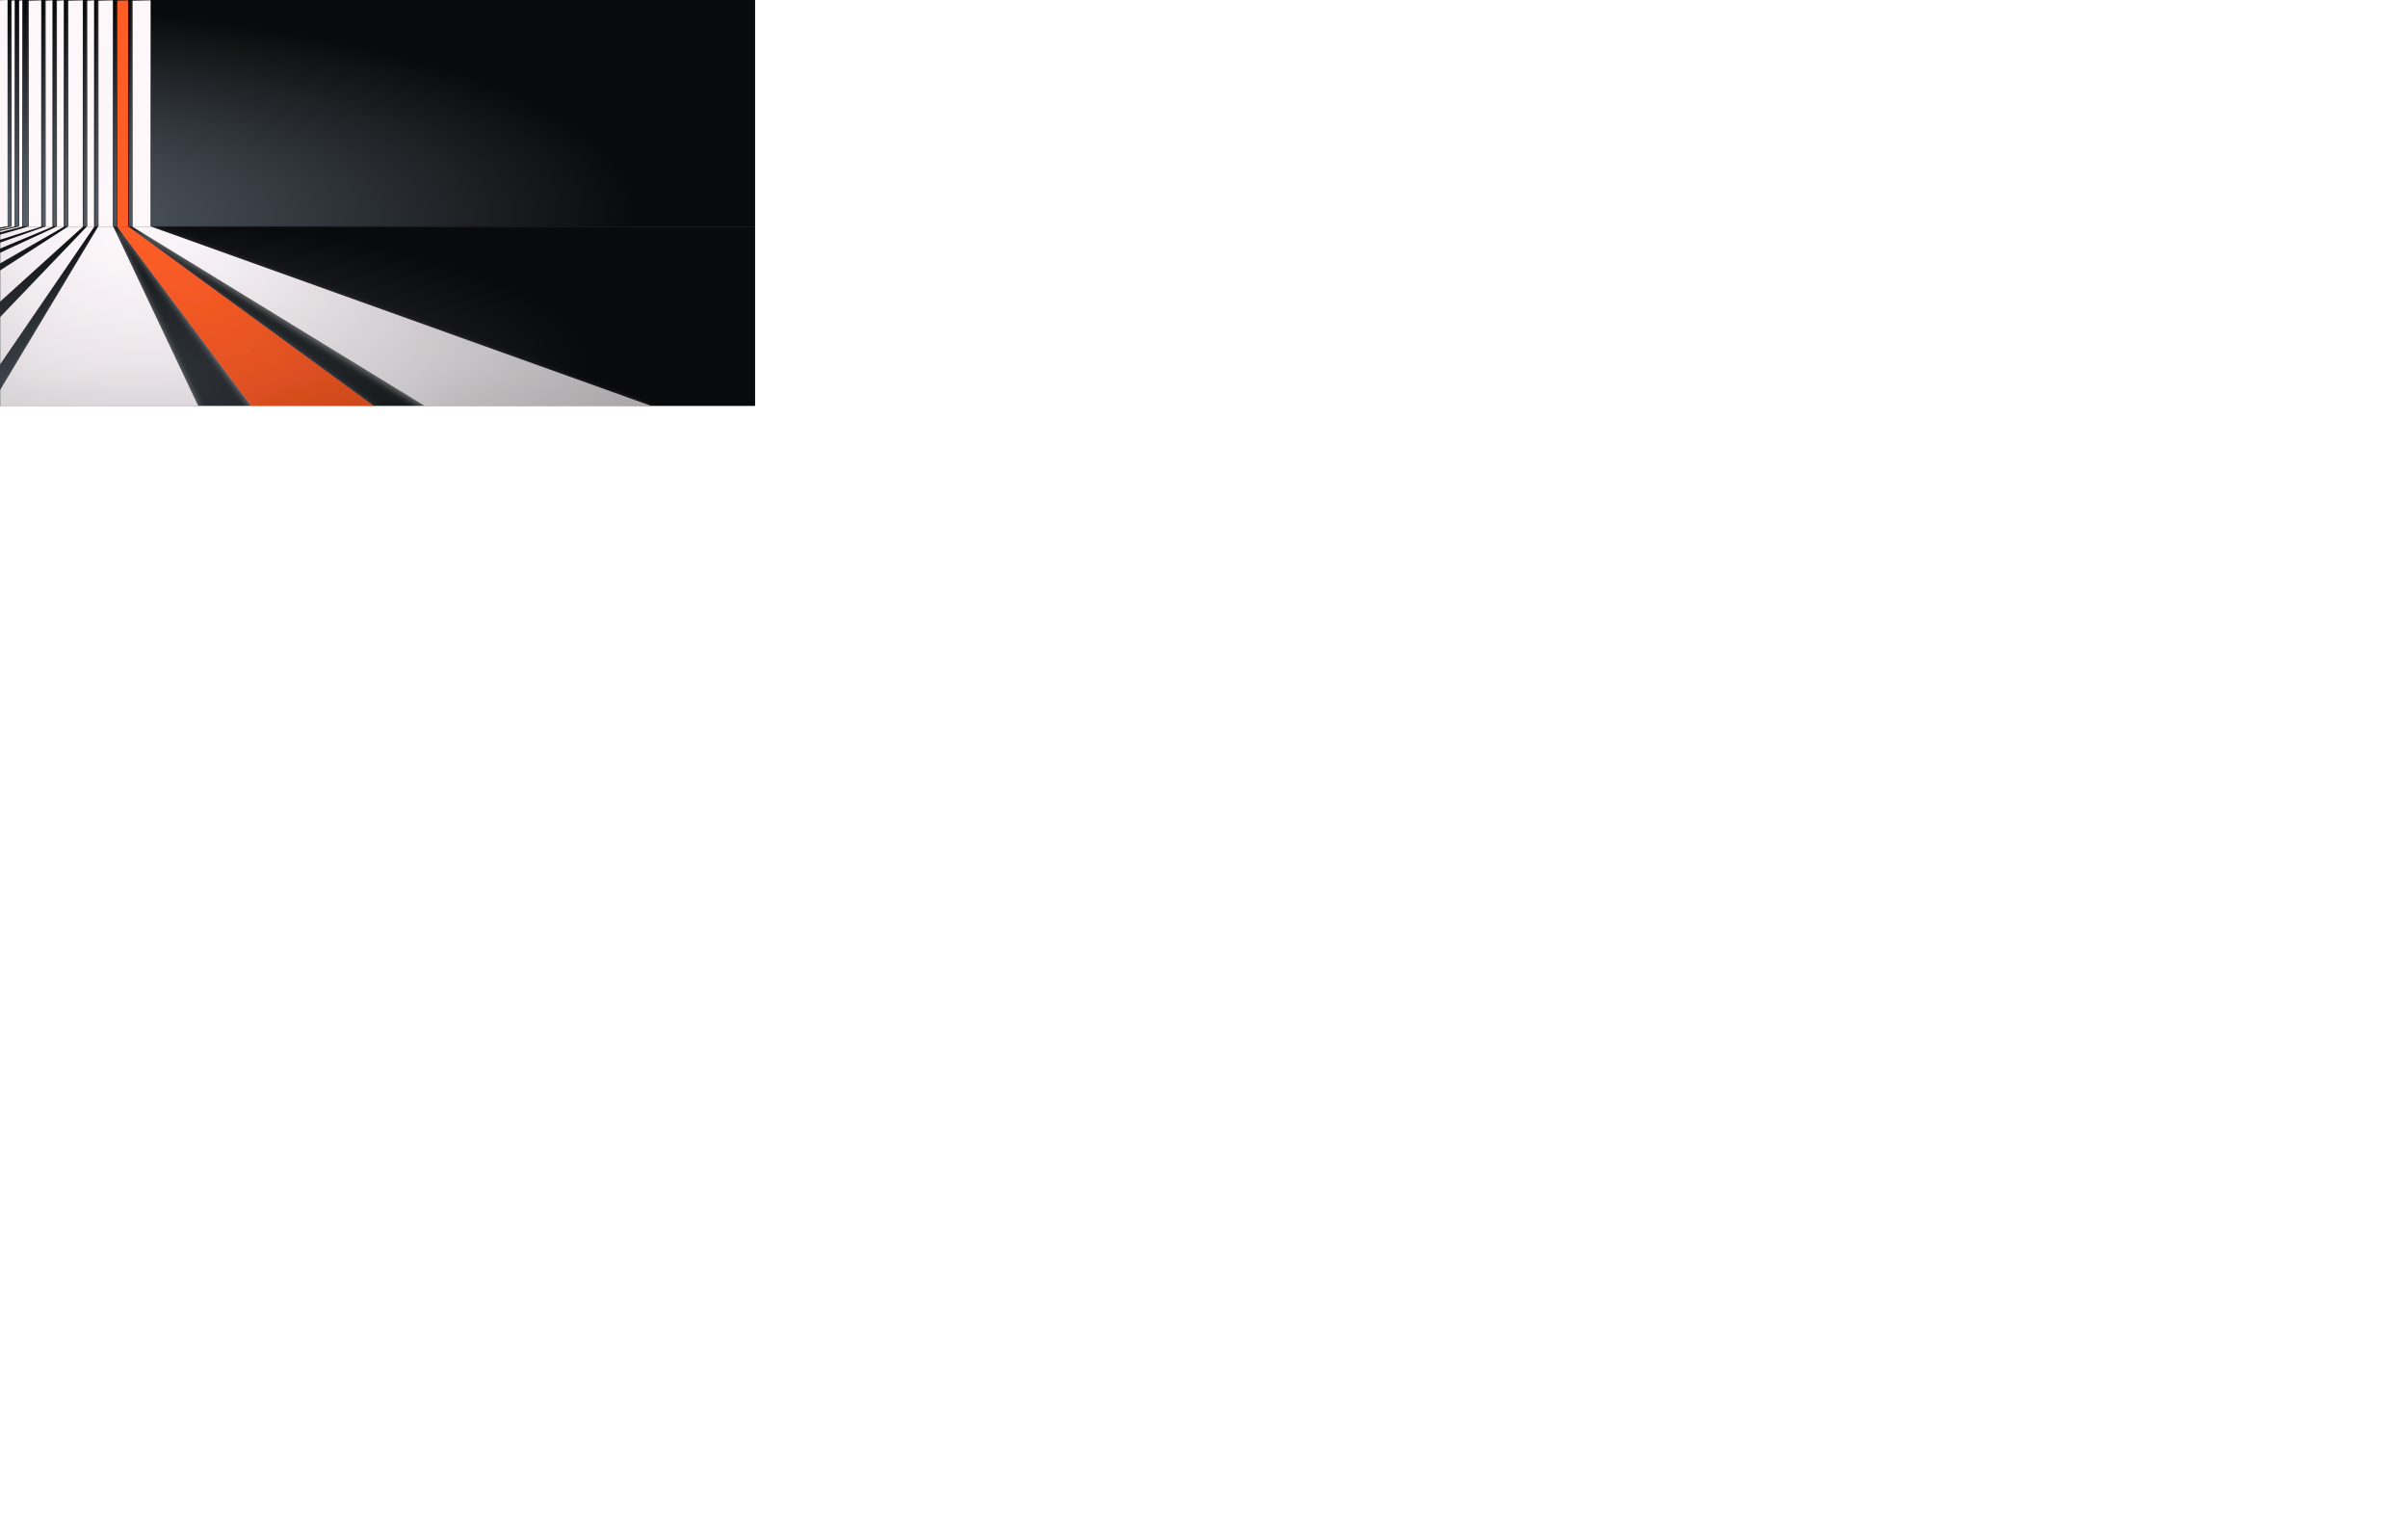
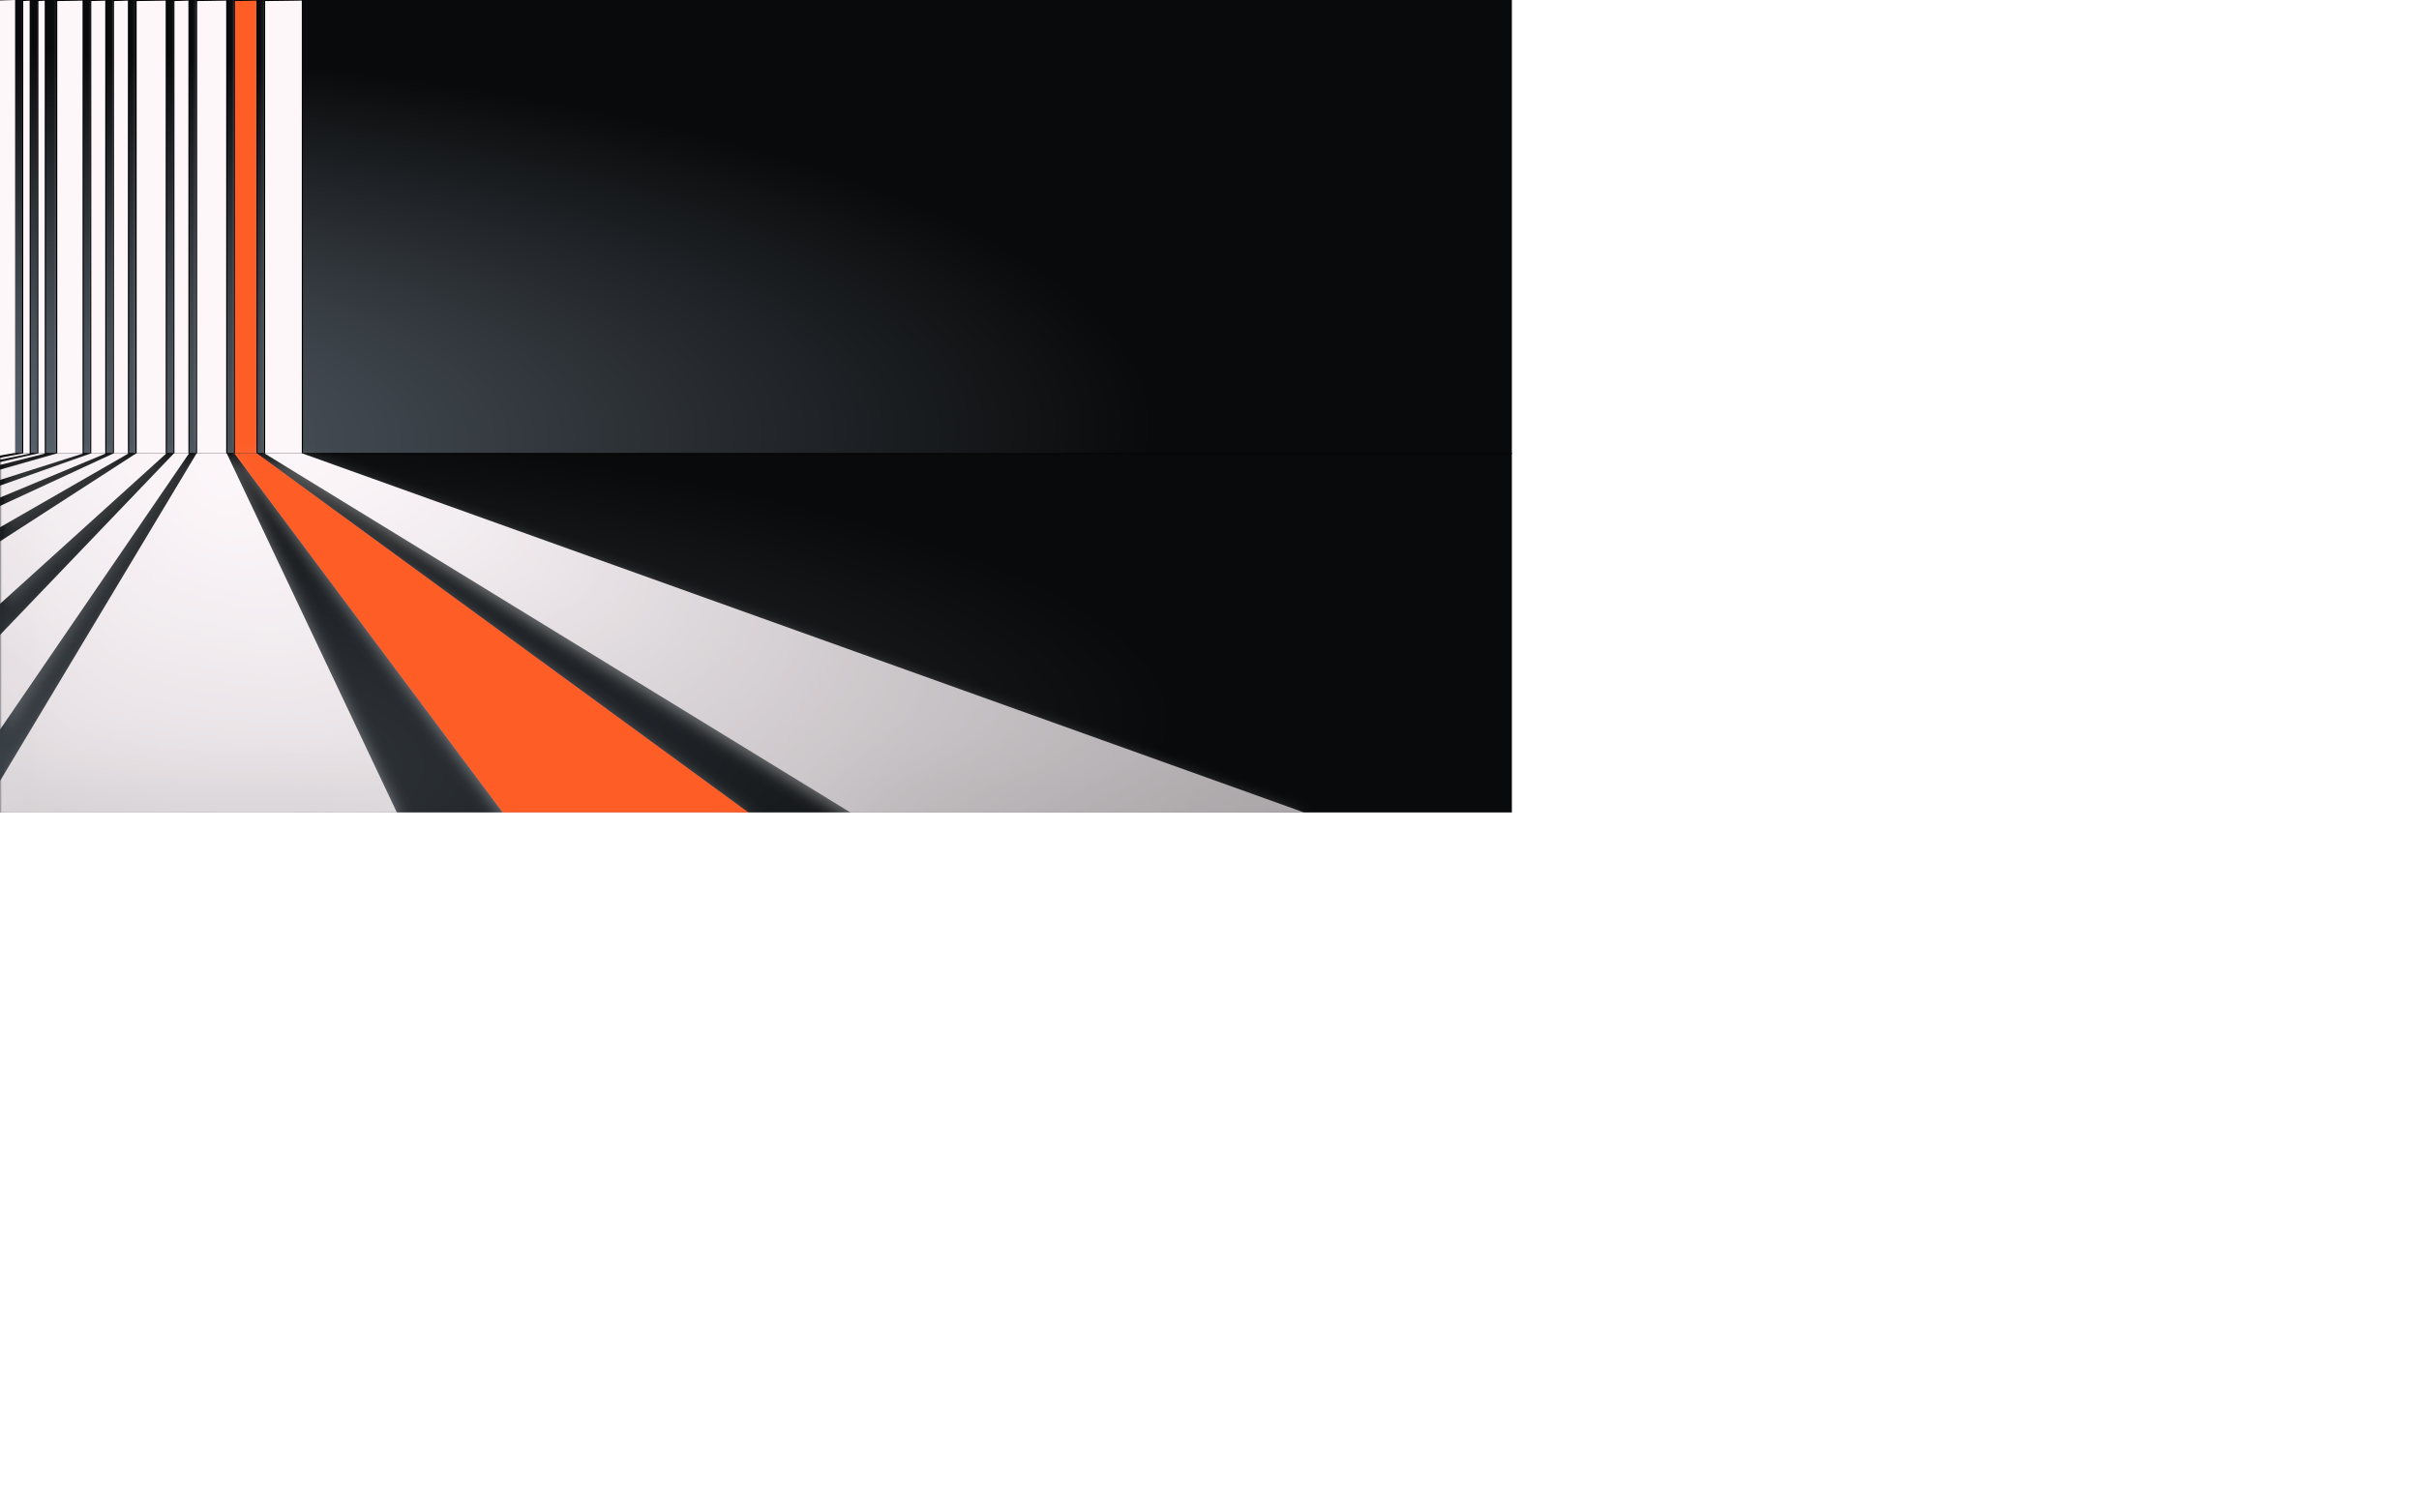
- <svg xmlns="http://www.w3.org/2000/svg" width="1275.6" height="807.1" xml:space="preserve">
+ <svg xmlns="http://www.w3.org/2000/svg" width="1280" height="800" xml:space="preserve">
  <defs>
    <radialGradient id="GradientTop" cx="0.0" cy="0.9" r="1.4" fx="-0.19" fy="1" spreadMethod="pad">
      <stop offset="0%" stop-color="#6a7682" />
-       <stop offset="65%" stop-color="#090A0B" />
+       <stop offset="60%" stop-color="#090A0B" />
    </radialGradient>
    <radialGradient id="GradientBottom" cx="0.0" cy="0.6" r="1.3" fx="-0.19" fy="1" spreadMethod="pad">
      <stop offset="0%" stop-color="#474f57" />
      <stop offset="65%" stop-color="#090A0B" />
    </radialGradient>
    <filter id="point">
-       <feGaussianBlur in="SourceAlpha" stdDeviation="10" />
+       <feGaussianBlur in="SourceGraphic" stdDeviation="10" />
      <feDiffuseLighting result="backlight" lighting-color="white" surfaceScale="1" diffuseConstant="1" kernelUnitLength="1">
        <fePointLight x="65" y="100" z="145" />
      </feDiffuseLighting>
      <feComposite in="SourceGraphic" in2="backlight" operator="arithmetic" k1="1" k2="0" k3="0" k4="0" />
    </filter>
    <filter id="bottomglow">
      <feDropShadow in="SourceGraphic" flood-color="white" dx="1" dy="2" flood-opacity=".4" />
    </filter>
+     <filter id="bottomglowsmall">
+       <feDropShadow in="SourceGraphic" flood-color="white" dx="1" dy="1" flood-opacity=".2" />
+     </filter>
    <filter id="backglow">
      <feDropShadow in="SourceGraphic" flood-color="white" dx="-1" dy="-1" flood-opacity="0.1" />
    </filter>
  </defs>
-   <g>
+   <g transform="scale(2)">
    <rect id="topbg" x="0" y="0" rx="0" ry="0" width="400" height="120" fill="url(#GradientTop)" />
    <rect id="bottombg" x="0" y="120" rx="0" ry="0" width="400" height="95" fill="url(#GradientBottom)" />
  </g>
-   <g>
+   <g transform="scale(2)">
    <path stroke="black" stroke-width="0.3" d="M 0 120 h400" />
    <path stroke="black" stroke-width="0.3" fill="#FDF7FA" filter="url(#backglow)" d="M 80 0 v120.13              l -10 0              l 0 -120              z              " />
    <path fill="#FDF7FA" filter="url(#point) url(#bottomglow)" d="M 80 120              l 265 95              l -120 0              l -155 -95              z " />
    <path stroke="black" stroke-width="0.3" fill="#FE5D26" filter="url(#backglow)" d="M 68 0 v120.13              l -6 0              l 0 -120              z " />
-     <path fill="#FE5D26" filter="url(#point) url(#bottomglow)" d="M 68 120              l 130 95              l -65 0              l -71 -95              z " />
+     <path fill="#FE5D26" filter="url(#bottomglow)" d="M 68 120              l 130 95              l -65 0              l -71 -95              z " />
    <path stroke="black" stroke-width="0.3" fill="#FDF7FA" filter="url(#backglow)" d="M 60 0 v120.13             l -8 0             l 0 -120             z " />
    <path fill="#FDF7FA" filter="url(#point) url(#bottomglow)" d="M 60 120              l 45 95              l -110 0              l 57 -95              z              " />
    <path stroke="black" stroke-width="0.3" fill="#FDF7FA" filter="url(#backglow)" d="M 50 0 v120.13             l -4 0             l 0 -120             z " />
-     <path fill="#FDF7FA" filter="url(#point)" d="M 50 120              l -65 95              l -30 0              l 91 -95              z              " />
+     <path fill="#FDF7FA" filter="url(#point) url(#bottomglowsmall)" d="M 50 120              l -65 95              l -30 0              l 91 -95              z              " />
    <path stroke="black" stroke-width="0.3" fill="#FDF7FA" filter="url(#backglow)" d="M 44 0 v120.13             l -8 0             l 0 -120             z " />
-     <path fill="#FDF7FA" filter="url(#point)" d="M 44 120              l -105 95              l -50 0              l 147 -95              " />
+     <path fill="#FDF7FA" filter="url(#point) url(#bottomglowsmall)" d="M 44 120              l -105 95              l -50 0              l 147 -95              " />
    <path stroke="black" stroke-width="0.3" fill="#FDF7FA" filter="url(#backglow)" d="M 34 0 v120.13             l -4 0             l 0 -120             z " />
-     <path fill="#FDF7FA" filter="url(#point)" d="M 34 120              l -87 50              l -25 0              l 108 -50              " />
+     <path fill="#FDF7FA" filter="url(#point) url(#bottomglowsmall)" d="M 34 120              l -87 50              l -25 0              l 108 -50              " />
    <path stroke="black" stroke-width="0.3" fill="#FDF7FA" filter="url(#backglow)" d="M 28 0 v120.13             l -4 0             l 0 -120             z " />
-     <path fill="#FDF7FA" filter="url(#point)" d="M 28 120              l -120 50              l -25 0              l 141 -50              " />
+     <path fill="#FDF7FA" filter="url(#point) url(#bottomglowsmall)" d="M 28 120              l -120 50              l -25 0              l 141 -50              " />
    <path stroke="black" stroke-width="0.3" fill="#FDF7FA" filter="url(#backglow)" d="M 22 0 v120.13             l -7 0             l 0 -120             z " />
-     <path fill="#FDF7FA" filter="url(#point)" d="M 22 120              l -157 50              l -25 0              l 175 -50              " />
+     <path fill="#FDF7FA" filter="url(#point) url(#bottomglowsmall)" d="M 22 120              l -157 50              l -25 0              l 175 -50              " />
    <path stroke="black" stroke-width="0.3" fill="#FDF7FA" filter="url(#backglow)" d="M 12 0 v120.13             l -2 0             l 0 -120             z " />
-     <path fill="#FDF7FA" filter="url(#point)" d="M 12 120              l -197 50              l -25 0              l 220 -50              " />
+     <path fill="#FDF7FA" filter="url(#point) url(#bottomglowsmall)" d="M 12 120              l -197 50              l -25 0              l 220 -50              " />
    <path stroke="black" stroke-width="0.3" fill="#FDF7FA" filter="url(#backglow)" d="M 08 0 v120.13             l -2 0             l 0 -120             z " />
-     <path fill="#FDF7FA" filter="url(#point)" d="M 08 120              l -240 50              l -25 0              l 263 -50              " />
+     <path fill="#FDF7FA" filter="url(#point) url(#bottomglowsmall)" d="M 08 120              l -240 50              l -25 0              l 263 -50              " />
    <path fill="#FDF7FA" filter="url(#backglow)" d="M 04 0 v120.13             l -4 0             l 0 -120             z " />
    <path stroke="black" stroke-width="0.3" fill="#FDF7FA" d="M 04 120              l -277 50              l -25 0              l 298 -50              " />
  </g>
</svg>
